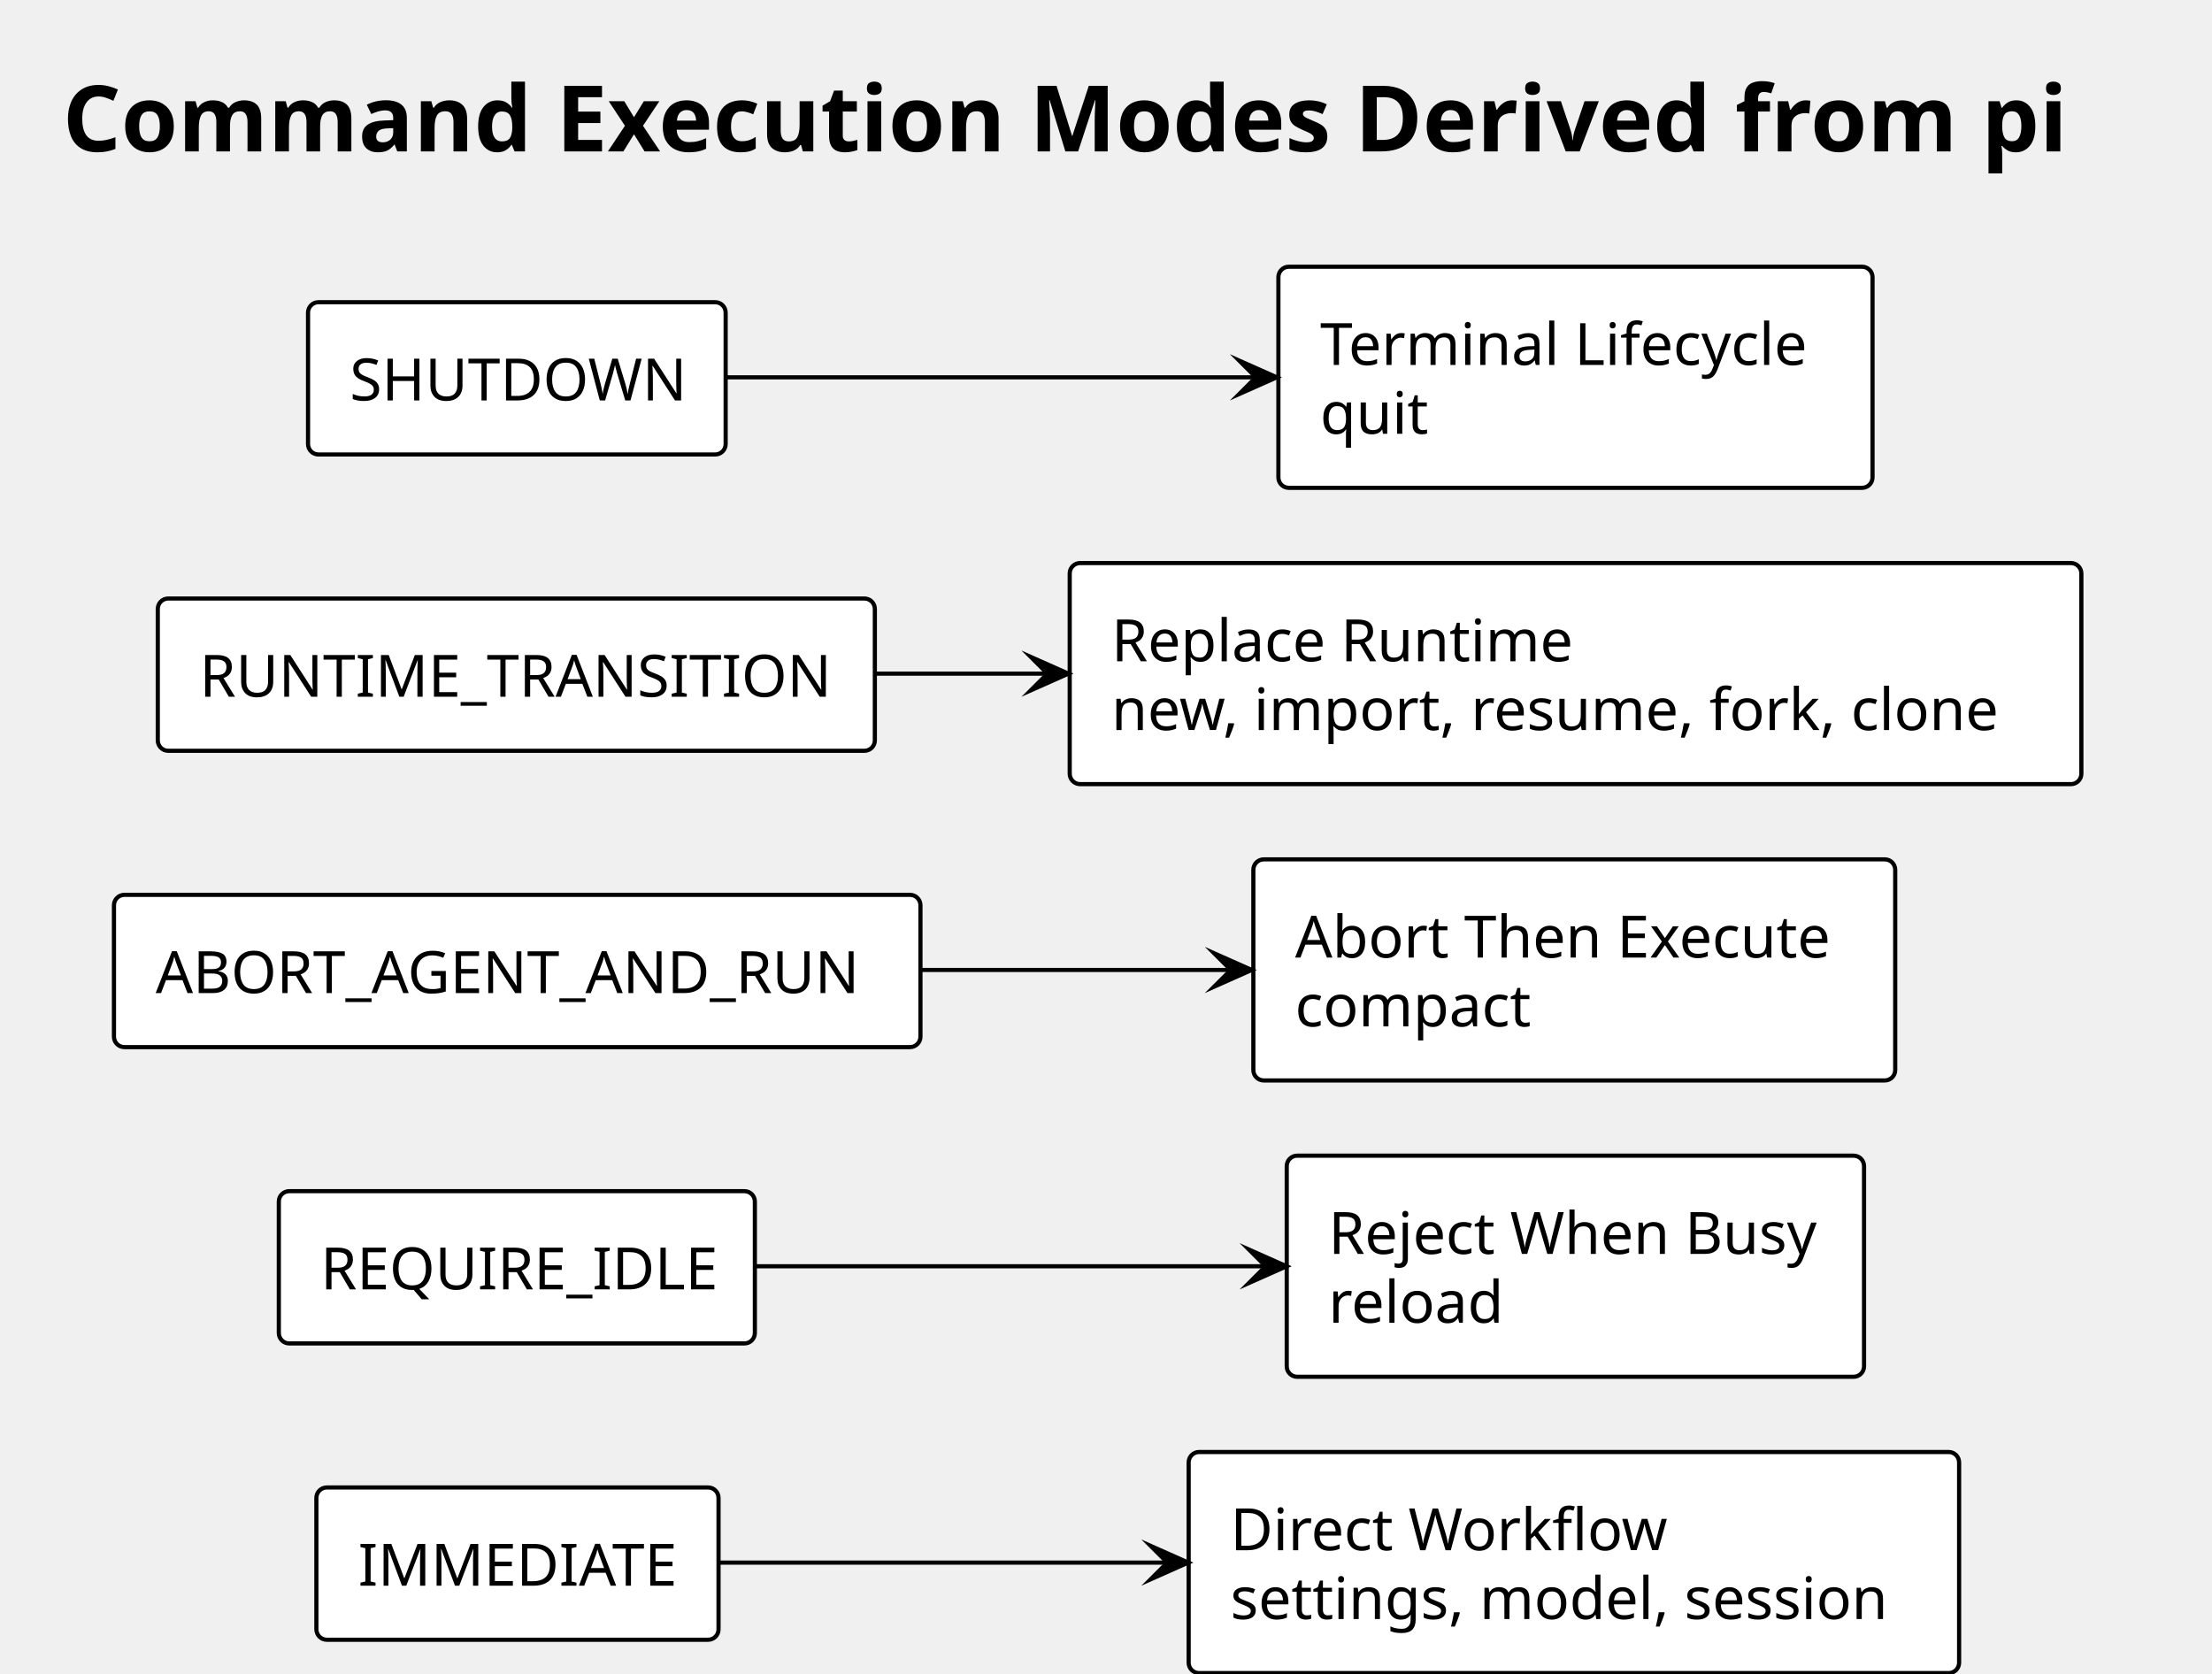
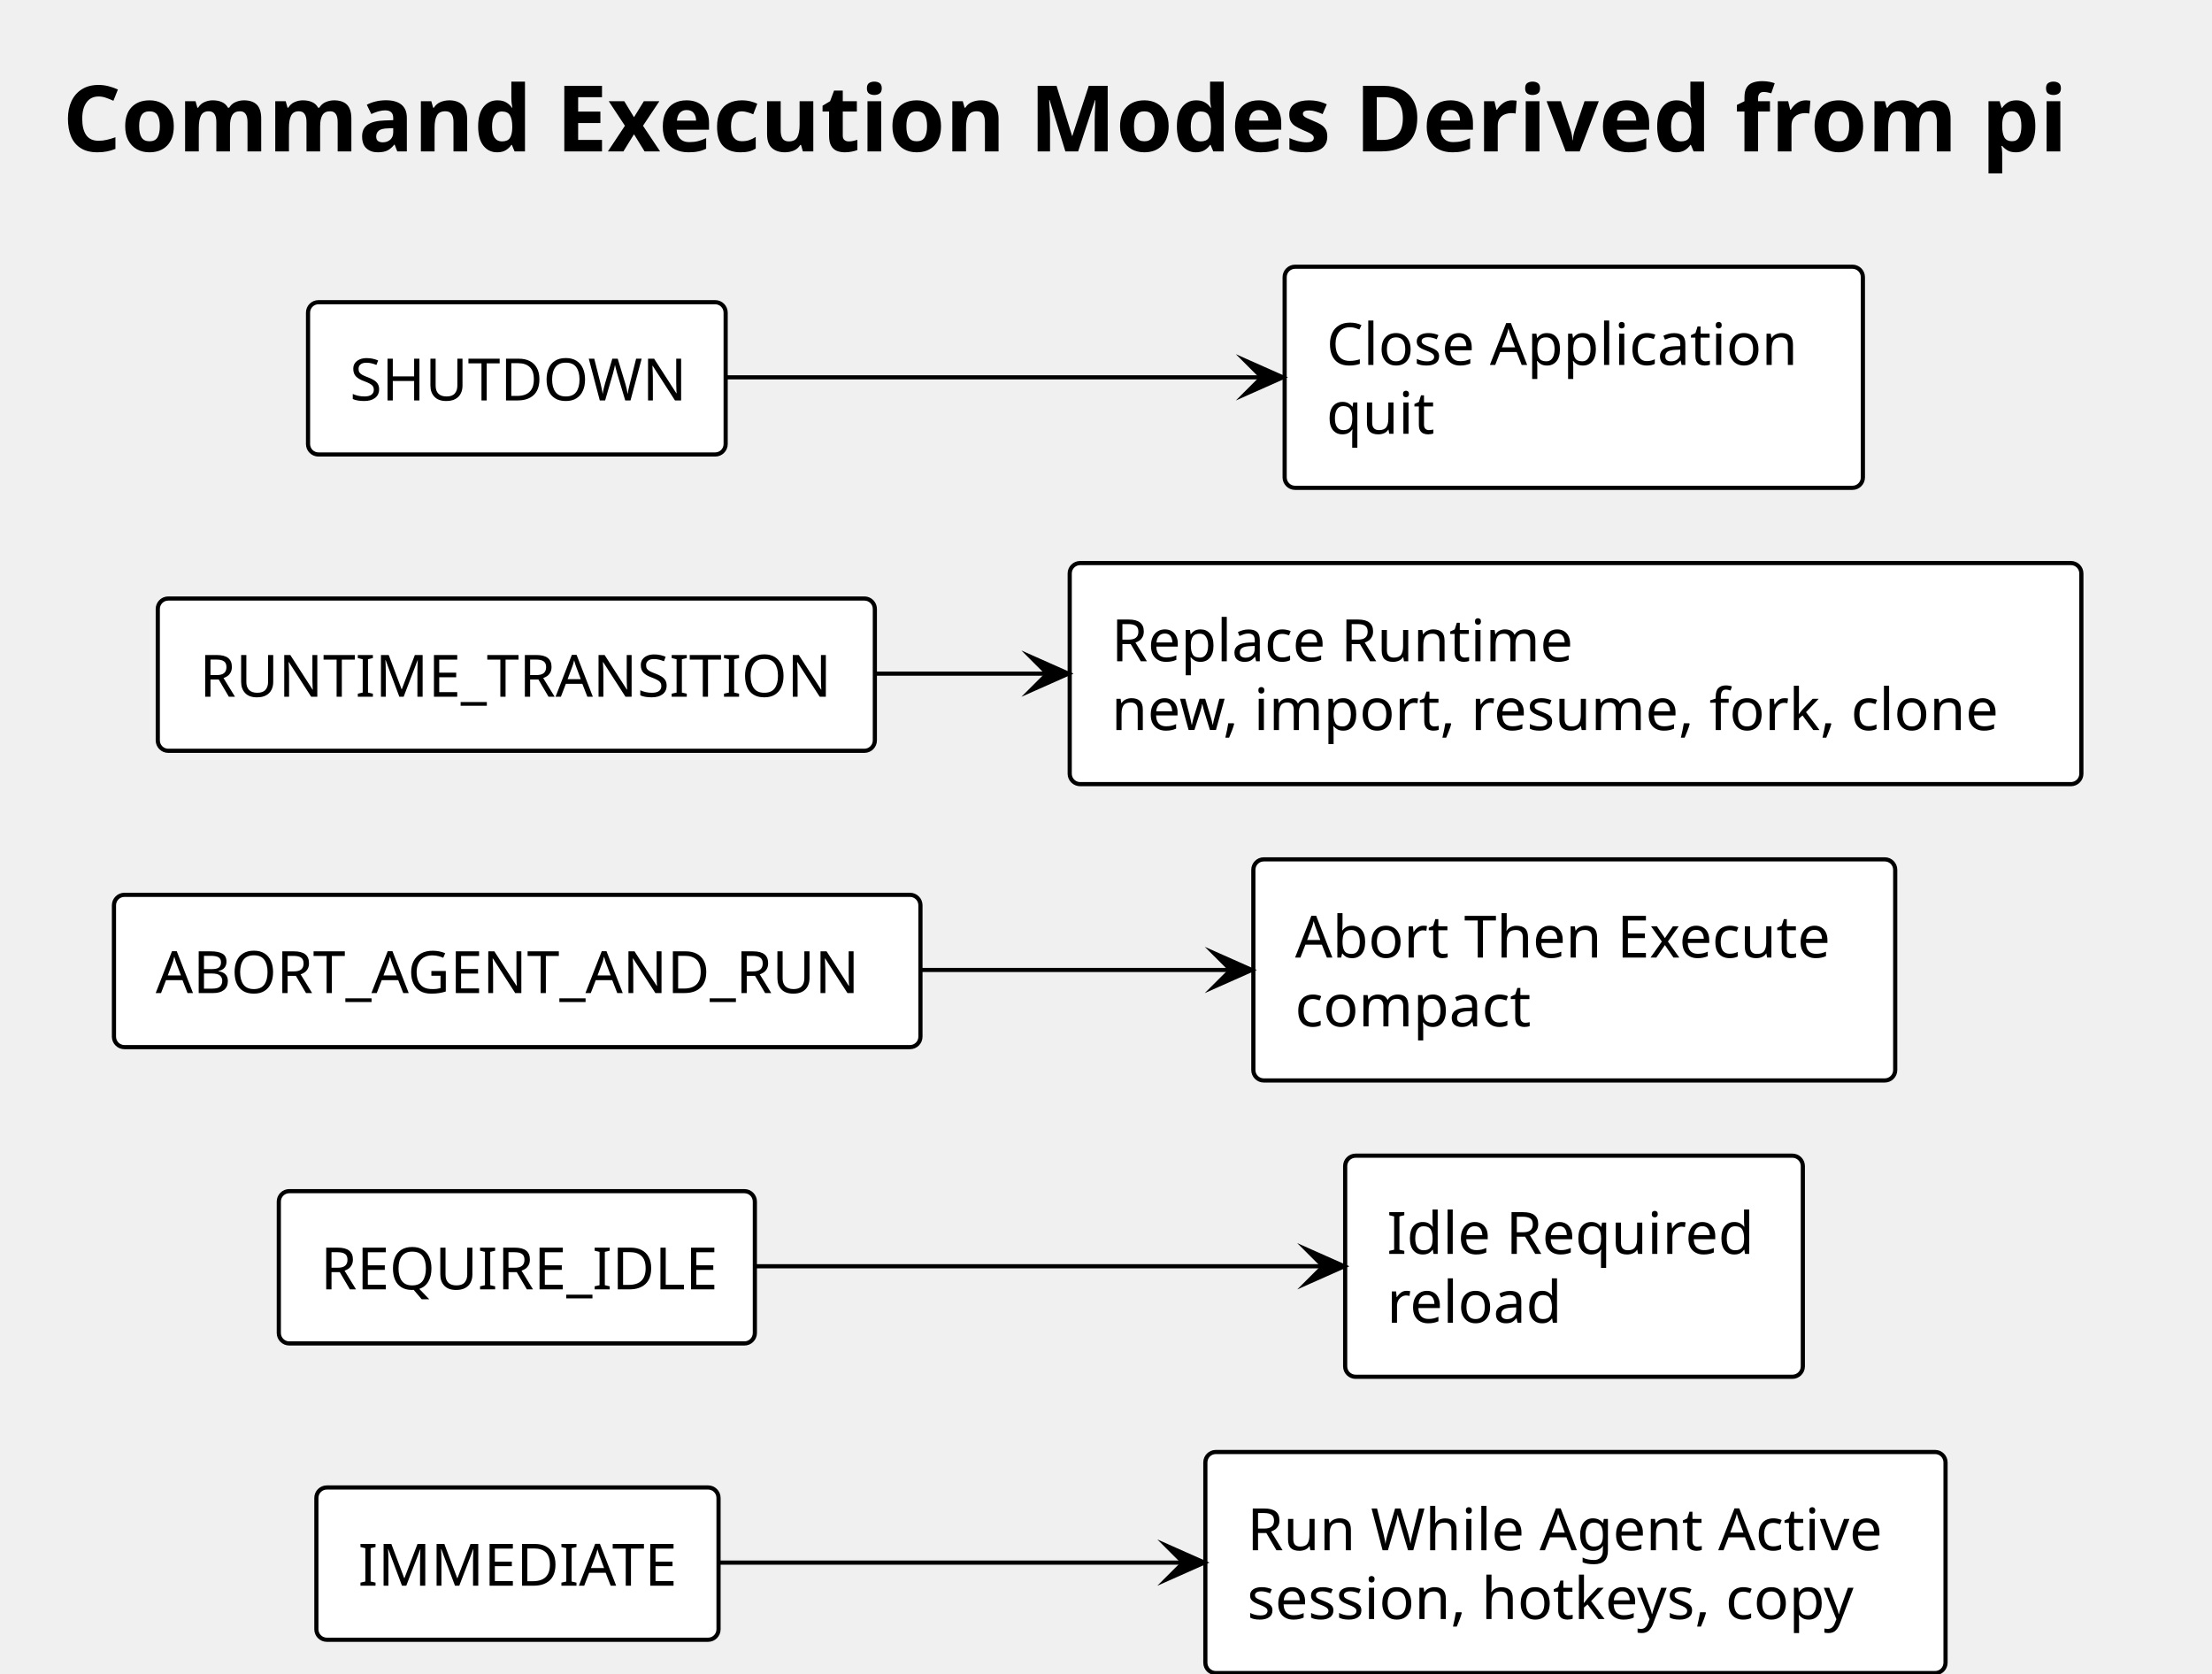
<svg xmlns="http://www.w3.org/2000/svg" contentStyleType="text/css" data-diagram-type="DESCRIPTION" height="401px" preserveAspectRatio="none" style="width:530px;height:401px;" version="1.1" viewBox="0 0 530 401" width="530px" zoomAndPan="magnify">
  <defs />
  <g>
    <g class="title" data-source-line="335">
      <text fill="#000000" font-family="'sans-serif'" font-size="22" font-weight="700" lengthAdjust="spacing" textLength="498.609" x="15" y="36.27">Command Execution Modes Derived from pi</text>
    </g>
    <g class="entity" data-qualified-name="IMMEDIATE" data-source-line="338" id="ent0001">
      <rect fill="#FFFFFF" height="36.488" rx="2.5" ry="2.5" style="stroke:#000000;stroke-width:1;" width="96.357" x="75.805" y="356.41" />
      <text fill="#000000" font-family="'sans-serif'" font-size="14" lengthAdjust="spacing" textLength="76.357" x="85.805" y="379.945">IMMEDIATE</text>
    </g>
    <g class="entity" data-qualified-name="REQUIRE_IDLE" data-source-line="339" id="ent0002">
      <rect fill="#FFFFFF" height="36.488" rx="2.5" ry="2.5" style="stroke:#000000;stroke-width:1;" width="114.062" x="66.805" y="285.41" />
      <text fill="#000000" font-family="'sans-serif'" font-size="14" lengthAdjust="spacing" textLength="94.062" x="76.805" y="308.945">REQUIRE_IDLE</text>
    </g>
    <g class="entity" data-qualified-name="ABORT_AGENT_AND_RUN" data-source-line="340" id="ent0003">
      <rect fill="#FFFFFF" height="36.488" rx="2.5" ry="2.5" style="stroke:#000000;stroke-width:1;" width="193.236" x="27.305" y="214.41" />
      <text fill="#000000" font-family="'sans-serif'" font-size="14" lengthAdjust="spacing" textLength="173.236" x="37.305" y="237.945">ABORT_AGENT_AND_RUN</text>
    </g>
    <g class="entity" data-qualified-name="RUNTIME_TRANSITION" data-source-line="341" id="ent0004">
      <rect fill="#FFFFFF" height="36.488" rx="2.5" ry="2.5" style="stroke:#000000;stroke-width:1;" width="171.812" x="37.805" y="143.41" />
      <text fill="#000000" font-family="'sans-serif'" font-size="14" lengthAdjust="spacing" textLength="151.812" x="47.805" y="166.945">RUNTIME_TRANSITION</text>
    </g>
    <g class="entity" data-qualified-name="SHUTDOWN" data-source-line="342" id="ent0005">
      <rect fill="#FFFFFF" height="36.488" rx="2.5" ry="2.5" style="stroke:#000000;stroke-width:1;" width="100.062" x="73.805" y="72.41" />
      <text fill="#000000" font-family="'sans-serif'" font-size="14" lengthAdjust="spacing" textLength="80.062" x="83.805" y="95.945">SHUTDOWN</text>
    </g>
    <g class="entity" data-qualified-name="Direct" data-source-line="344" id="ent0006">
-       <rect fill="#FFFFFF" height="52.977" rx="2.5" ry="2.5" style="stroke:#000000;stroke-width:1;" width="184.602" x="284.805" y="347.91" />
-       <text fill="#000000" font-family="'sans-serif'" font-size="14" lengthAdjust="spacing" textLength="107.967" x="294.805" y="371.445">Direct Workflow</text>
-       <text fill="#000000" font-family="'sans-serif'" font-size="14" lengthAdjust="spacing" textLength="164.602" x="294.805" y="387.934">settings, model, session</text>
+       <rect fill="#FFFFFF" height="52.977" rx="2.5" ry="2.5" style="stroke:#000000;stroke-width:1;" width="177.35" x="288.805" y="347.91" />
+       <text fill="#000000" font-family="'sans-serif'" font-size="14" lengthAdjust="spacing" textLength="157.35" x="298.805" y="371.445">Run While Agent Active</text>
+       <text fill="#000000" font-family="'sans-serif'" font-size="14" lengthAdjust="spacing" textLength="153.118" x="298.805" y="387.934">session, hotkeys, copy</text>
    </g>
    <g class="entity" data-qualified-name="Idle" data-source-line="345" id="ent0007">
-       <rect fill="#FFFFFF" height="52.977" rx="2.5" ry="2.5" style="stroke:#000000;stroke-width:1;" width="138.323" x="308.305" y="276.91" />
-       <text fill="#000000" font-family="'sans-serif'" font-size="14" lengthAdjust="spacing" textLength="118.323" x="318.305" y="300.445">Reject When Busy</text>
-       <text fill="#000000" font-family="'sans-serif'" font-size="14" lengthAdjust="spacing" textLength="42.718" x="318.305" y="316.934">reload</text>
+       <rect fill="#FFFFFF" height="52.977" rx="2.5" ry="2.5" style="stroke:#000000;stroke-width:1;" width="109.66" x="322.305" y="276.91" />
+       <text fill="#000000" font-family="'sans-serif'" font-size="14" lengthAdjust="spacing" textLength="89.66" x="332.305" y="300.445">Idle Required</text>
+       <text fill="#000000" font-family="'sans-serif'" font-size="14" lengthAdjust="spacing" textLength="42.718" x="332.305" y="316.934">reload</text>
    </g>
    <g class="entity" data-qualified-name="Abort" data-source-line="346" id="ent0008">
      <rect fill="#FFFFFF" height="52.977" rx="2.5" ry="2.5" style="stroke:#000000;stroke-width:1;" width="153.793" x="300.305" y="205.91" />
      <text fill="#000000" font-family="'sans-serif'" font-size="14" lengthAdjust="spacing" textLength="133.793" x="310.305" y="229.445">Abort Then Execute</text>
      <text fill="#000000" font-family="'sans-serif'" font-size="14" lengthAdjust="spacing" textLength="57.791" x="310.305" y="245.934">compact</text>
    </g>
    <g class="entity" data-qualified-name="Transition" data-source-line="347" id="ent0009">
      <rect fill="#FFFFFF" height="52.977" rx="2.5" ry="2.5" style="stroke:#000000;stroke-width:1;" width="242.394" x="256.305" y="134.91" />
      <text fill="#000000" font-family="'sans-serif'" font-size="14" lengthAdjust="spacing" textLength="113.025" x="266.305" y="158.445">Replace Runtime</text>
      <text fill="#000000" font-family="'sans-serif'" font-size="14" lengthAdjust="spacing" textLength="222.394" x="266.305" y="174.934">new, import, resume, fork, clone</text>
    </g>
    <g class="entity" data-qualified-name="Terminal" data-source-line="348" id="ent0010">
-       <rect fill="#FFFFFF" height="52.977" rx="2.5" ry="2.5" style="stroke:#000000;stroke-width:1;" width="142.356" x="306.305" y="63.91" />
-       <text fill="#000000" font-family="'sans-serif'" font-size="14" lengthAdjust="spacing" textLength="122.356" x="316.305" y="87.445">Terminal Lifecycle</text>
-       <text fill="#000000" font-family="'sans-serif'" font-size="14" lengthAdjust="spacing" textLength="26.783" x="316.305" y="103.934">quit</text>
+       <rect fill="#FFFFFF" height="52.977" rx="2.5" ry="2.5" style="stroke:#000000;stroke-width:1;" width="138.549" x="307.805" y="63.91" />
+       <text fill="#000000" font-family="'sans-serif'" font-size="14" lengthAdjust="spacing" textLength="118.549" x="317.805" y="87.445">Close Application</text>
+       <text fill="#000000" font-family="'sans-serif'" font-size="14" lengthAdjust="spacing" textLength="26.783" x="317.805" y="103.934">quit</text>
    </g>
    <g class="link" data-entity-1="ent0001" data-entity-2="ent0006" data-link-type="dependency" id="lnk11">
-       <polygon fill="#000000" points="284.704,374.41,275.704,370.41,279.704,374.41,275.704,378.41,284.704,374.41" style="stroke:#000000;stroke-width:1;stroke-linejoin:miter;stroke-miterlimit:10;" />
-       <path d="M171.815,374.41 C203.52,374.41 241.399,374.41 279.704,374.41" fill="none" style="stroke:#000000;stroke-width:1;" />
+       <polygon fill="#000000" points="288.552,374.41,279.552,370.41,283.552,374.41,279.552,378.41,288.552,374.41" style="stroke:#000000;stroke-width:1;stroke-linejoin:miter;stroke-miterlimit:10;" />
+       <path d="M171.815,374.41 C204.586,374.41 244.296,374.41 283.552,374.41" fill="none" style="stroke:#000000;stroke-width:1;" />
    </g>
    <g class="link" data-entity-1="ent0002" data-entity-2="ent0007" data-link-type="dependency" id="lnk12">
-       <polygon fill="#000000" points="308.263,303.41,299.263,299.41,303.263,303.41,299.263,307.41,308.263,303.41" style="stroke:#000000;stroke-width:1;stroke-linejoin:miter;stroke-miterlimit:10;" />
-       <path d="M180.933,303.41 C218.574,303.41 263.367,303.41 303.263,303.41" fill="none" style="stroke:#000000;stroke-width:1;" />
+       <polygon fill="#000000" points="322.075,303.41,313.075,299.41,317.075,303.41,313.075,307.41,322.075,303.41" style="stroke:#000000;stroke-width:1;stroke-linejoin:miter;stroke-miterlimit:10;" />
+       <path d="M180.933,303.41 C223.061,303.41 275.413,303.41 317.075,303.41" fill="none" style="stroke:#000000;stroke-width:1;" />
    </g>
    <g class="link" data-entity-1="ent0003" data-entity-2="ent0008" data-link-type="dependency" id="lnk13">
      <polygon fill="#000000" points="299.914,232.41,290.914,228.41,294.914,232.41,290.914,236.41,299.914,232.41" style="stroke:#000000;stroke-width:1;stroke-linejoin:miter;stroke-miterlimit:10;" />
      <path d="M220.603,232.41 C246.84,232.41 269.923,232.41 294.914,232.41" fill="none" style="stroke:#000000;stroke-width:1;" />
    </g>
    <g class="link" data-entity-1="ent0004" data-entity-2="ent0009" data-link-type="dependency" id="lnk14">
      <polygon fill="#000000" points="255.987,161.41,246.987,157.41,250.987,161.41,246.987,165.41,255.987,161.41" style="stroke:#000000;stroke-width:1;stroke-linejoin:miter;stroke-miterlimit:10;" />
      <path d="M209.951,161.41 C224.772,161.41 235.435,161.41 250.987,161.41" fill="none" style="stroke:#000000;stroke-width:1;" />
    </g>
    <g class="link" data-entity-1="ent0005" data-entity-2="ent0010" data-link-type="dependency" id="lnk15">
-       <polygon fill="#000000" points="305.925,90.41,296.925,86.41,300.925,90.41,296.925,94.41,305.925,90.41" style="stroke:#000000;stroke-width:1;stroke-linejoin:miter;stroke-miterlimit:10;" />
-       <path d="M173.893,90.41 C211.49,90.41 258.87,90.41 300.925,90.41" fill="none" style="stroke:#000000;stroke-width:1;" />
+       <polygon fill="#000000" points="307.36,90.41,298.36,86.41,302.36,90.41,298.36,94.41,307.36,90.41" style="stroke:#000000;stroke-width:1;stroke-linejoin:miter;stroke-miterlimit:10;" />
+       <path d="M173.893,90.41 C211.918,90.41 260.067,90.41 302.36,90.41" fill="none" style="stroke:#000000;stroke-width:1;" />
    </g>
  </g>
</svg>
